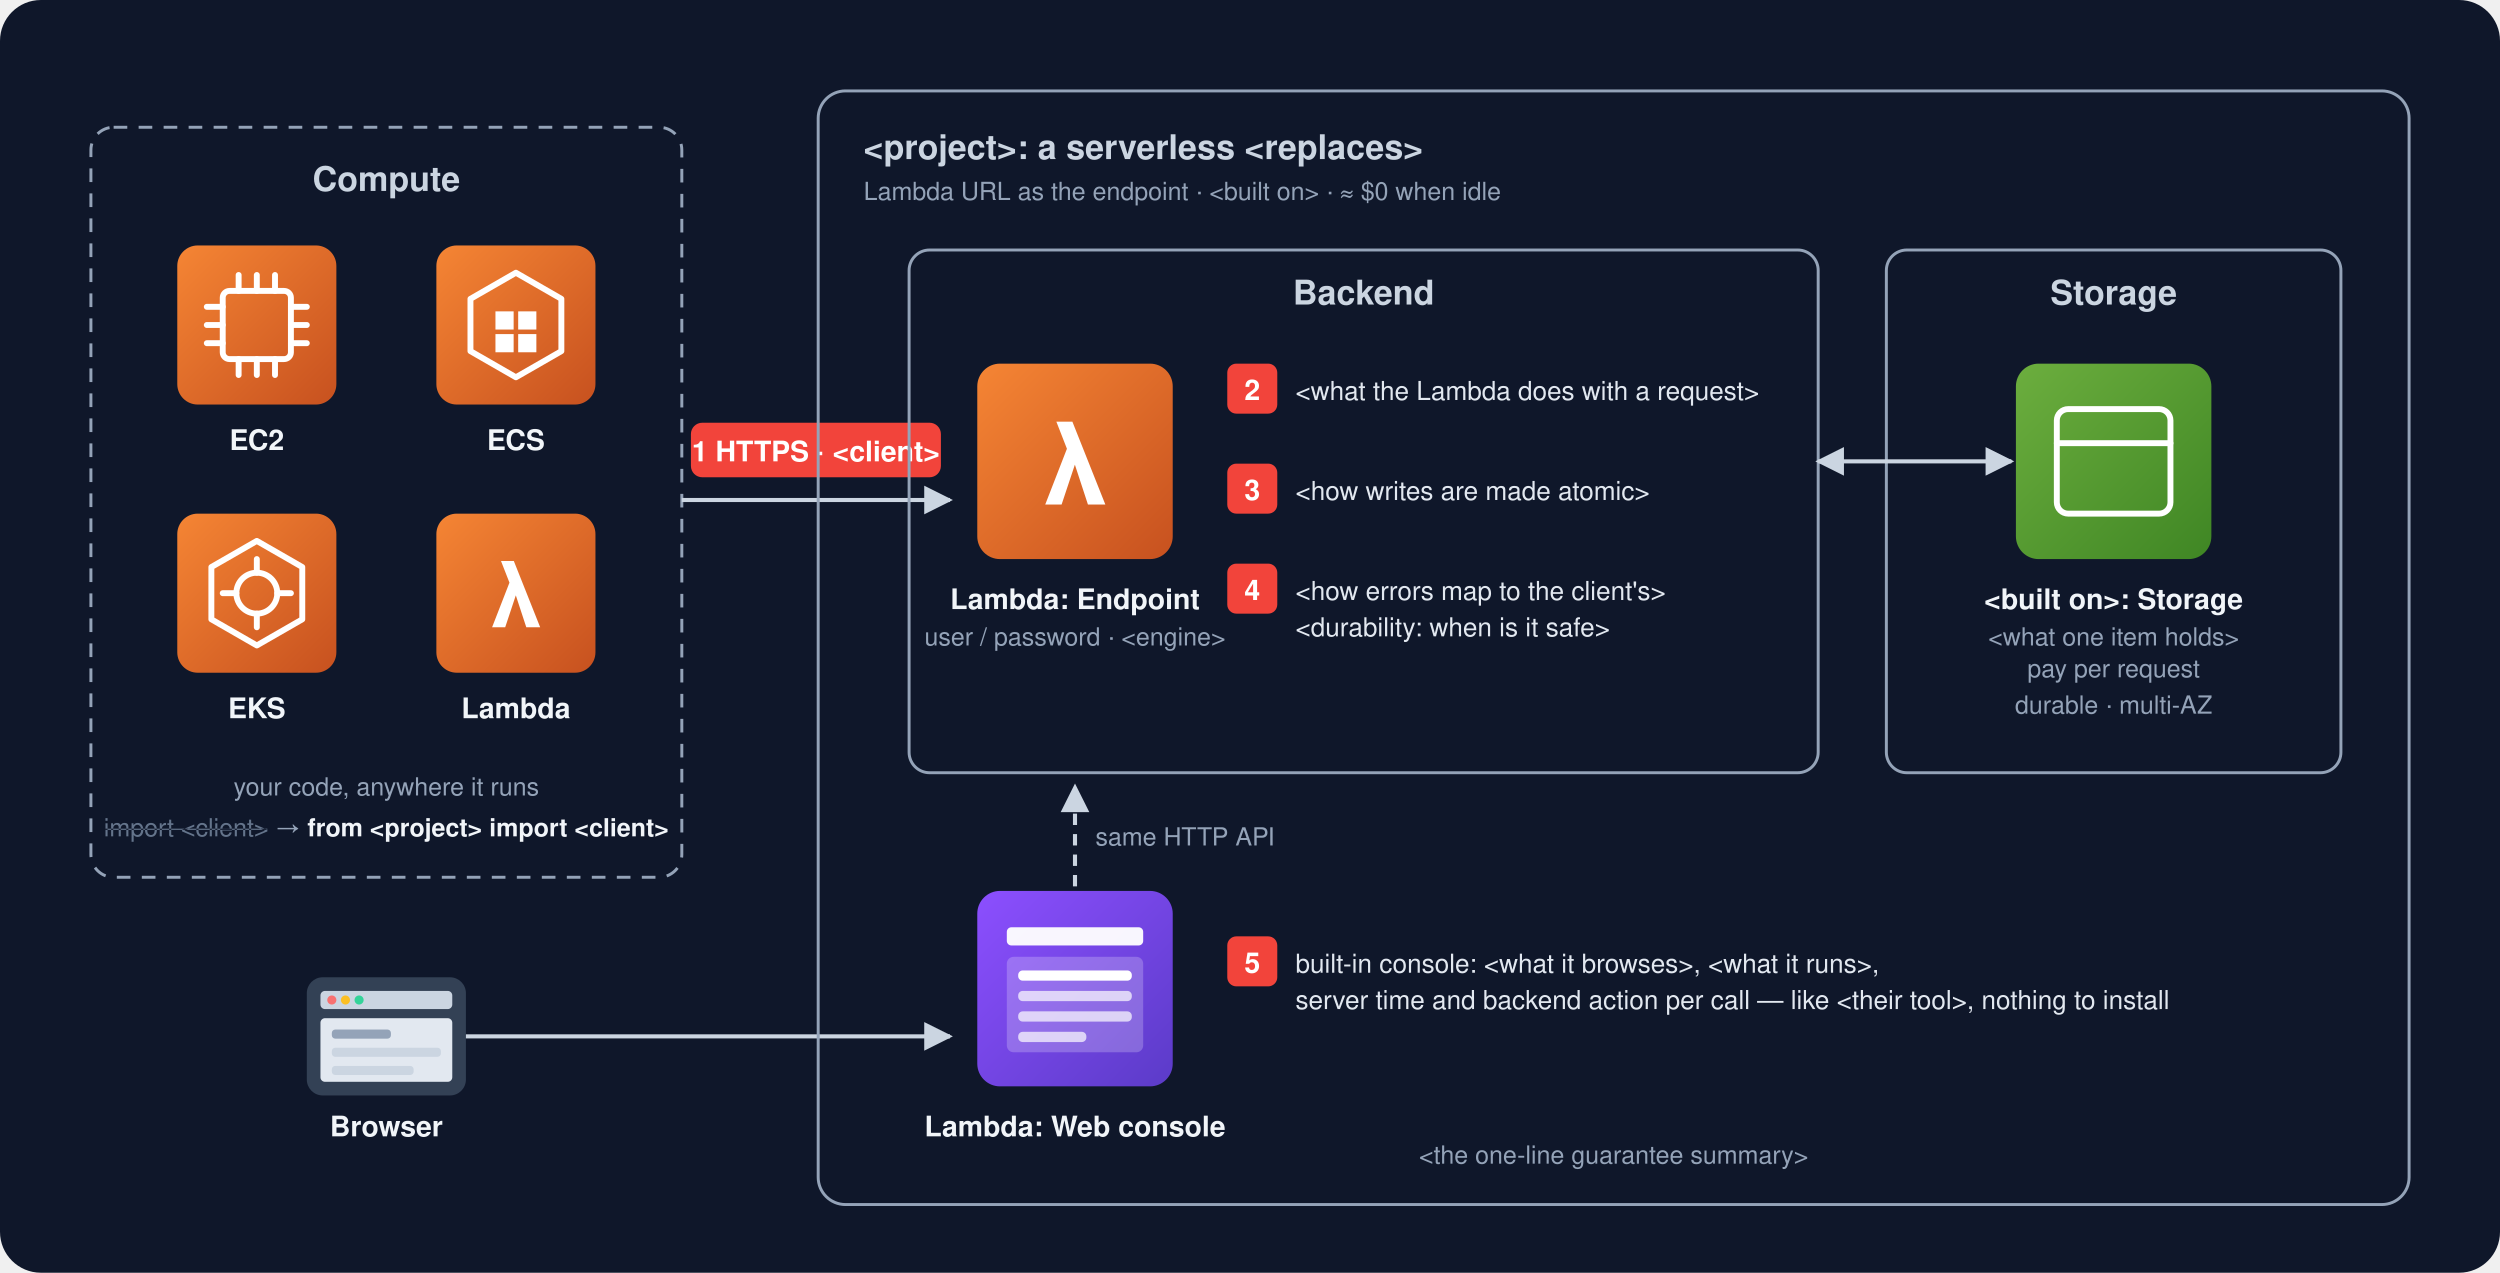
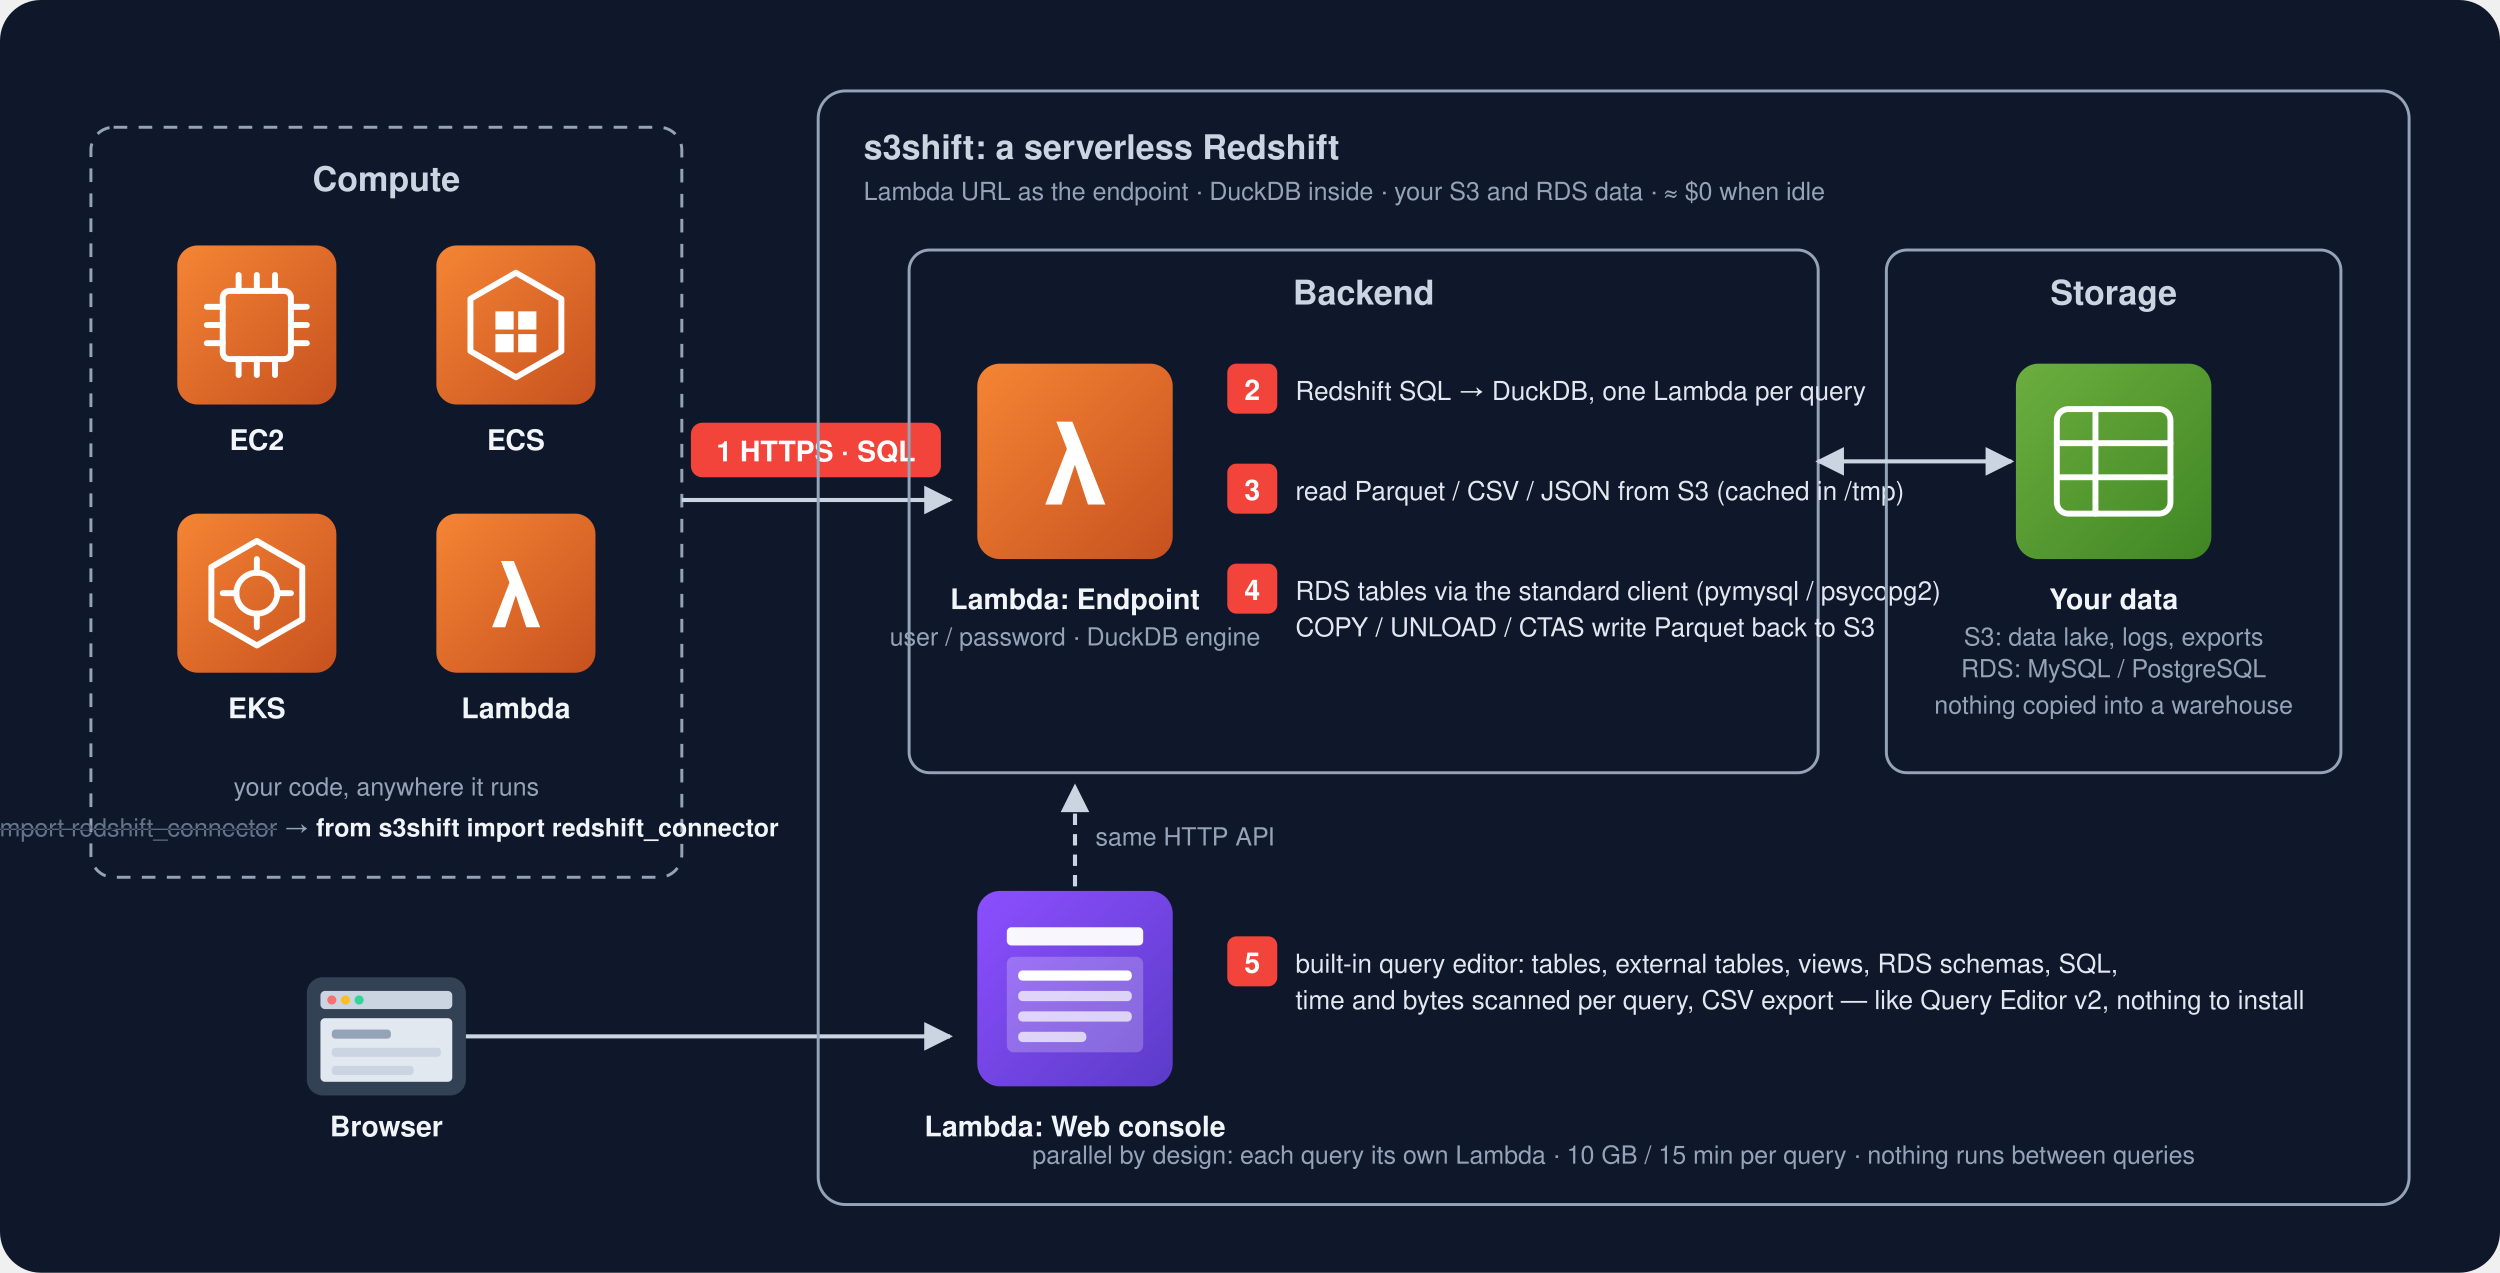
<svg xmlns="http://www.w3.org/2000/svg" viewBox="0 0 1100 560" width="1100" height="560" font-family="-apple-system, 'Segoe UI', Helvetica, Arial, sans-serif">
  <defs>
    <linearGradient id="gCompute" x1="0" y1="0" x2="1" y2="1">
      <stop offset="0" stop-color="#F58534" />
      <stop offset="1" stop-color="#C7511F" />
    </linearGradient>
    <linearGradient id="gStorage" x1="0" y1="0" x2="1" y2="1">
      <stop offset="0" stop-color="#6CAE3E" />
      <stop offset="1" stop-color="#3F8624" />
    </linearGradient>
    <linearGradient id="gConsole" x1="0" y1="0" x2="1" y2="1">
      <stop offset="0" stop-color="#8C4FFF" />
      <stop offset="1" stop-color="#5B3BC8" />
    </linearGradient>
    <marker id="arrow" viewBox="0 0 10 10" refX="9" refY="5" markerWidth="7" markerHeight="7" orient="auto-start-reverse">
      <path d="M0,0 L10,5 L0,10 z" fill="#CBD5E1" />
    </marker>
    <style>
      .group  { fill: none; stroke: #94A3B8; stroke-width: 1.3; }
      .gtitle { font-size: 15px; font-weight: 600; fill: #CBD5E1; }
      .label  { font-size: 12.5px; font-weight: 600; fill: #F1F5F9; }
      .sub    { font-size: 11px; fill: #94A3B8; }
      .edge   { fill: none; stroke: #CBD5E1; stroke-width: 1.8; }
      .callout      { fill: #F2443B; }
      .callout-text { font-size: 12.5px; font-weight: 600; fill: #FFFFFF; }
      .step   { font-size: 11.5px; fill: #E2E8F0; }
      .glyph  { fill: none; stroke: #FFFFFF; stroke-width: 2.6; stroke-linejoin: round; stroke-linecap: round; }
    </style>
  </defs>
  <rect width="1100" height="560" rx="18" fill="#0F172A" />
  <rect x="40" y="56" width="260" height="330" rx="10" class="group" stroke-dasharray="6 5" />
  <text x="170" y="84" text-anchor="middle" class="gtitle">Compute</text>
  <g transform="translate(78,108)">
    <rect width="70" height="70" rx="9" fill="url(#gCompute)" />
    <rect x="20" y="20" width="30" height="30" rx="3" class="glyph" />
    <path d="M27 20v-7 M35 20v-7 M43 20v-7 M27 50v7 M35 50v7 M43 50v7 M20 27h-7 M20 35h-7 M20 43h-7 M50 27h7 M50 35h7 M50 43h7" class="glyph" stroke-width="2" />
    <text x="35" y="90" text-anchor="middle" class="label">EC2</text>
  </g>
  <g transform="translate(192,108)">
    <rect width="70" height="70" rx="9" fill="url(#gCompute)" />
    <path d="M35 12 L55 23.5 V46.5 L35 58 L15 46.5 V23.5 Z" class="glyph" />
    <rect x="26" y="29" width="8" height="8" fill="#FFFFFF" />
    <rect x="36" y="29" width="8" height="8" fill="#FFFFFF" />
    <rect x="26" y="39" width="8" height="8" fill="#FFFFFF" />
    <rect x="36" y="39" width="8" height="8" fill="#FFFFFF" />
    <text x="35" y="90" text-anchor="middle" class="label">ECS</text>
  </g>
  <g transform="translate(78,226)">
    <rect width="70" height="70" rx="9" fill="url(#gCompute)" />
    <path d="M35 12 L55 23.5 V46.5 L35 58 L15 46.5 V23.5 Z" class="glyph" />
    <circle cx="35" cy="35" r="9" class="glyph" />
    <path d="M35 26v-6 M35 44v6 M26 35h-6 M44 35h6" class="glyph" stroke-width="2" />
    <text x="35" y="90" text-anchor="middle" class="label">EKS</text>
  </g>
  <g transform="translate(192,226)">
    <rect width="70" height="70" rx="9" fill="url(#gCompute)" />
    <text x="35" y="50" text-anchor="middle" font-size="40" font-weight="700" fill="#FFFFFF">λ</text>
    <text x="35" y="90" text-anchor="middle" class="label">Lambda</text>
  </g>
  <text x="170" y="350" text-anchor="middle" class="sub">your code, anywhere it runs</text>
  <text x="170" y="368" text-anchor="middle" class="sub">
-     <tspan text-decoration="line-through" fill="#64748B">import &lt;client&gt;</tspan>  →  <tspan fill="#F1F5F9" font-weight="600">from &lt;project&gt; import &lt;client&gt;</tspan>
+     <tspan text-decoration="line-through" fill="#64748B">import redshift_connector</tspan>  →  <tspan fill="#F1F5F9" font-weight="600">from s3shift import redshift_connector</tspan>
  </text>
  <path d="M300 220 L 418 220" class="edge" marker-end="url(#arrow)" />
  <rect x="304" y="186" width="110" height="24" rx="5" class="callout" />
-   <text x="359" y="203" text-anchor="middle" class="callout-text">1  HTTPS · &lt;client&gt;</text>
+   <text x="359" y="203" text-anchor="middle" class="callout-text">1  HTTPS · SQL</text>
  <g transform="translate(135,430)">
    <rect width="70" height="52" rx="7" fill="#334155" />
    <rect x="6" y="6" width="58" height="8" rx="2" fill="#CBD5E1" />
    <circle cx="11" cy="10" r="2" fill="#F87171" />
    <circle cx="17" cy="10" r="2" fill="#FBBF24" />
    <circle cx="23" cy="10" r="2" fill="#34D399" />
    <rect x="6" y="18" width="58" height="28" rx="2" fill="#E2E8F0" />
    <rect x="11" y="23" width="26" height="4" rx="1.5" fill="#94A3B8" />
    <rect x="11" y="31" width="48" height="4" rx="1.5" fill="#CBD5E1" />
    <rect x="11" y="39" width="36" height="4" rx="1.5" fill="#CBD5E1" />
    <text x="35" y="70" text-anchor="middle" class="label">Browser</text>
  </g>
  <path d="M205 456 L 418 456" class="edge" marker-end="url(#arrow)" />
  <rect x="360" y="40" width="700" height="490" rx="12" class="group" stroke="#CBD5E1" stroke-width="1.6" />
-   <text x="380" y="70" class="gtitle" font-size="18" fill="#F8FAFC">&lt;project&gt;: a serverless &lt;replaces&gt;</text>
-   <text x="380" y="88" class="sub">Lambda URL as the endpoint · &lt;built on&gt; · ≈ $0 when idle</text>
+   <text x="380" y="70" class="gtitle" font-size="18" fill="#F8FAFC">s3shift: a serverless Redshift</text>
+   <text x="380" y="88" class="sub">Lambda URL as the endpoint · DuckDB inside · your S3 and RDS data · ≈ $0 when idle</text>
  <rect x="400" y="110" width="400" height="230" rx="9" class="group" />
  <text x="600" y="134" text-anchor="middle" class="gtitle" font-size="13">Backend</text>
  <g transform="translate(430,160)">
    <rect width="86" height="86" rx="10" fill="url(#gCompute)" />
    <text x="43" y="62" text-anchor="middle" font-size="50" font-weight="700" fill="#FFFFFF">λ</text>
    <text x="43" y="108" text-anchor="middle" class="label">Lambda: Endpoint</text>
-     <text x="43" y="124" text-anchor="middle" class="sub">user / password · &lt;engine&gt;</text>
+     <text x="43" y="124" text-anchor="middle" class="sub">user / password · DuckDB engine</text>
  </g>
  <g transform="translate(540,160)">
    <rect width="22" height="22" rx="4" class="callout" />
    <text x="11" y="16" text-anchor="middle" class="callout-text">2</text>
-     <text x="30" y="16" class="step">&lt;what the Lambda does with a request&gt;</text>
+     <text x="30" y="16" class="step">Redshift SQL → DuckDB, one Lambda per query</text>
    <rect y="44" width="22" height="22" rx="4" class="callout" />
    <text x="11" y="60" text-anchor="middle" class="callout-text">3</text>
-     <text x="30" y="60" class="step">&lt;how writes are made atomic&gt;</text>
+     <text x="30" y="60" class="step">read Parquet / CSV / JSON from S3 (cached in /tmp)</text>
    <rect y="88" width="22" height="22" rx="4" class="callout" />
    <text x="11" y="104" text-anchor="middle" class="callout-text">4</text>
-     <text x="30" y="104" class="step">&lt;how errors map to the client's&gt;</text>
-     <text x="30" y="120" class="step">&lt;durability: when is it safe&gt;</text>
+     <text x="30" y="104" class="step">RDS tables via the standard client (pymysql / psycopg2)</text>
+     <text x="30" y="120" class="step">COPY / UNLOAD / CTAS write Parquet back to S3</text>
  </g>
  <rect x="830" y="110" width="200" height="230" rx="9" class="group" />
  <text x="930" y="134" text-anchor="middle" class="gtitle" font-size="13">Storage</text>
  <g transform="translate(887,160)">
    <rect width="86" height="86" rx="10" fill="url(#gStorage)" />
    <rect x="18" y="20" width="50" height="46" rx="5" class="glyph" stroke-width="3" />
-     <path d="M18 35 h50" class="glyph" stroke-width="2.4" />
-     <text x="43" y="108" text-anchor="middle" class="label">&lt;built on&gt;: Storage</text>
-     <text x="43" y="124" text-anchor="middle" class="sub">&lt;what one item holds&gt;</text>
-     <text x="43" y="138" text-anchor="middle" class="sub">pay per request</text>
-     <text x="43" y="154" text-anchor="middle" class="sub">durable · multi-AZ</text>
+     <path d="M18 35 h50 M18 50 h50 M35 20 v46" class="glyph" stroke-width="2.4" />
+     <text x="43" y="108" text-anchor="middle" class="label">Your data</text>
+     <text x="43" y="124" text-anchor="middle" class="sub">S3: data lake, logs, exports</text>
+     <text x="43" y="138" text-anchor="middle" class="sub">RDS: MySQL / PostgreSQL</text>
+     <text x="43" y="154" text-anchor="middle" class="sub">nothing copied into a warehouse</text>
  </g>
  <path d="M800 203 L 885 203" class="edge" marker-end="url(#arrow)" marker-start="url(#arrow)" />
  <g transform="translate(430,392)">
    <rect width="86" height="86" rx="10" fill="url(#gConsole)" />
    <rect x="13" y="16" width="60" height="8" rx="2" fill="#FFFFFF" opacity="0.95" />
    <rect x="13" y="29" width="60" height="42" rx="3" fill="#FFFFFF" opacity="0.22" />
    <rect x="18" y="35" width="50" height="4.5" rx="2" fill="#FFFFFF" />
    <rect x="18" y="44" width="50" height="4.5" rx="2" fill="#FFFFFF" opacity="0.7" />
    <rect x="18" y="53" width="50" height="4.5" rx="2" fill="#FFFFFF" opacity="0.7" />
    <rect x="18" y="62" width="30" height="4.5" rx="2" fill="#FFFFFF" opacity="0.7" />
    <text x="43" y="108" text-anchor="middle" class="label">Lambda: Web console</text>
  </g>
  <path d="M473 390 L 473 346" class="edge" stroke-dasharray="5 4" marker-end="url(#arrow)" />
  <text x="482" y="372" class="sub">same HTTP API</text>
  <rect x="540" y="412" width="22" height="22" rx="4" class="callout" />
  <text x="551" y="428" text-anchor="middle" class="callout-text">5</text>
-   <text x="570" y="428" class="step">built-in console: &lt;what it browses&gt;, &lt;what it runs&gt;,</text>
-   <text x="570" y="444" class="step">server time and backend action per call — like &lt;their tool&gt;, nothing to install</text>
-   <text x="710" y="512" text-anchor="middle" class="sub">&lt;the one-line guarantee summary&gt;</text>
+   <text x="570" y="428" class="step">built-in query editor: tables, external tables, views, RDS schemas, SQL,</text>
+   <text x="570" y="444" class="step">time and bytes scanned per query, CSV export — like Query Editor v2, nothing to install</text>
+   <text x="710" y="512" text-anchor="middle" class="sub">parallel by design: each query its own Lambda · 10 GB / 15 min per query · nothing runs between queries</text>
</svg>
